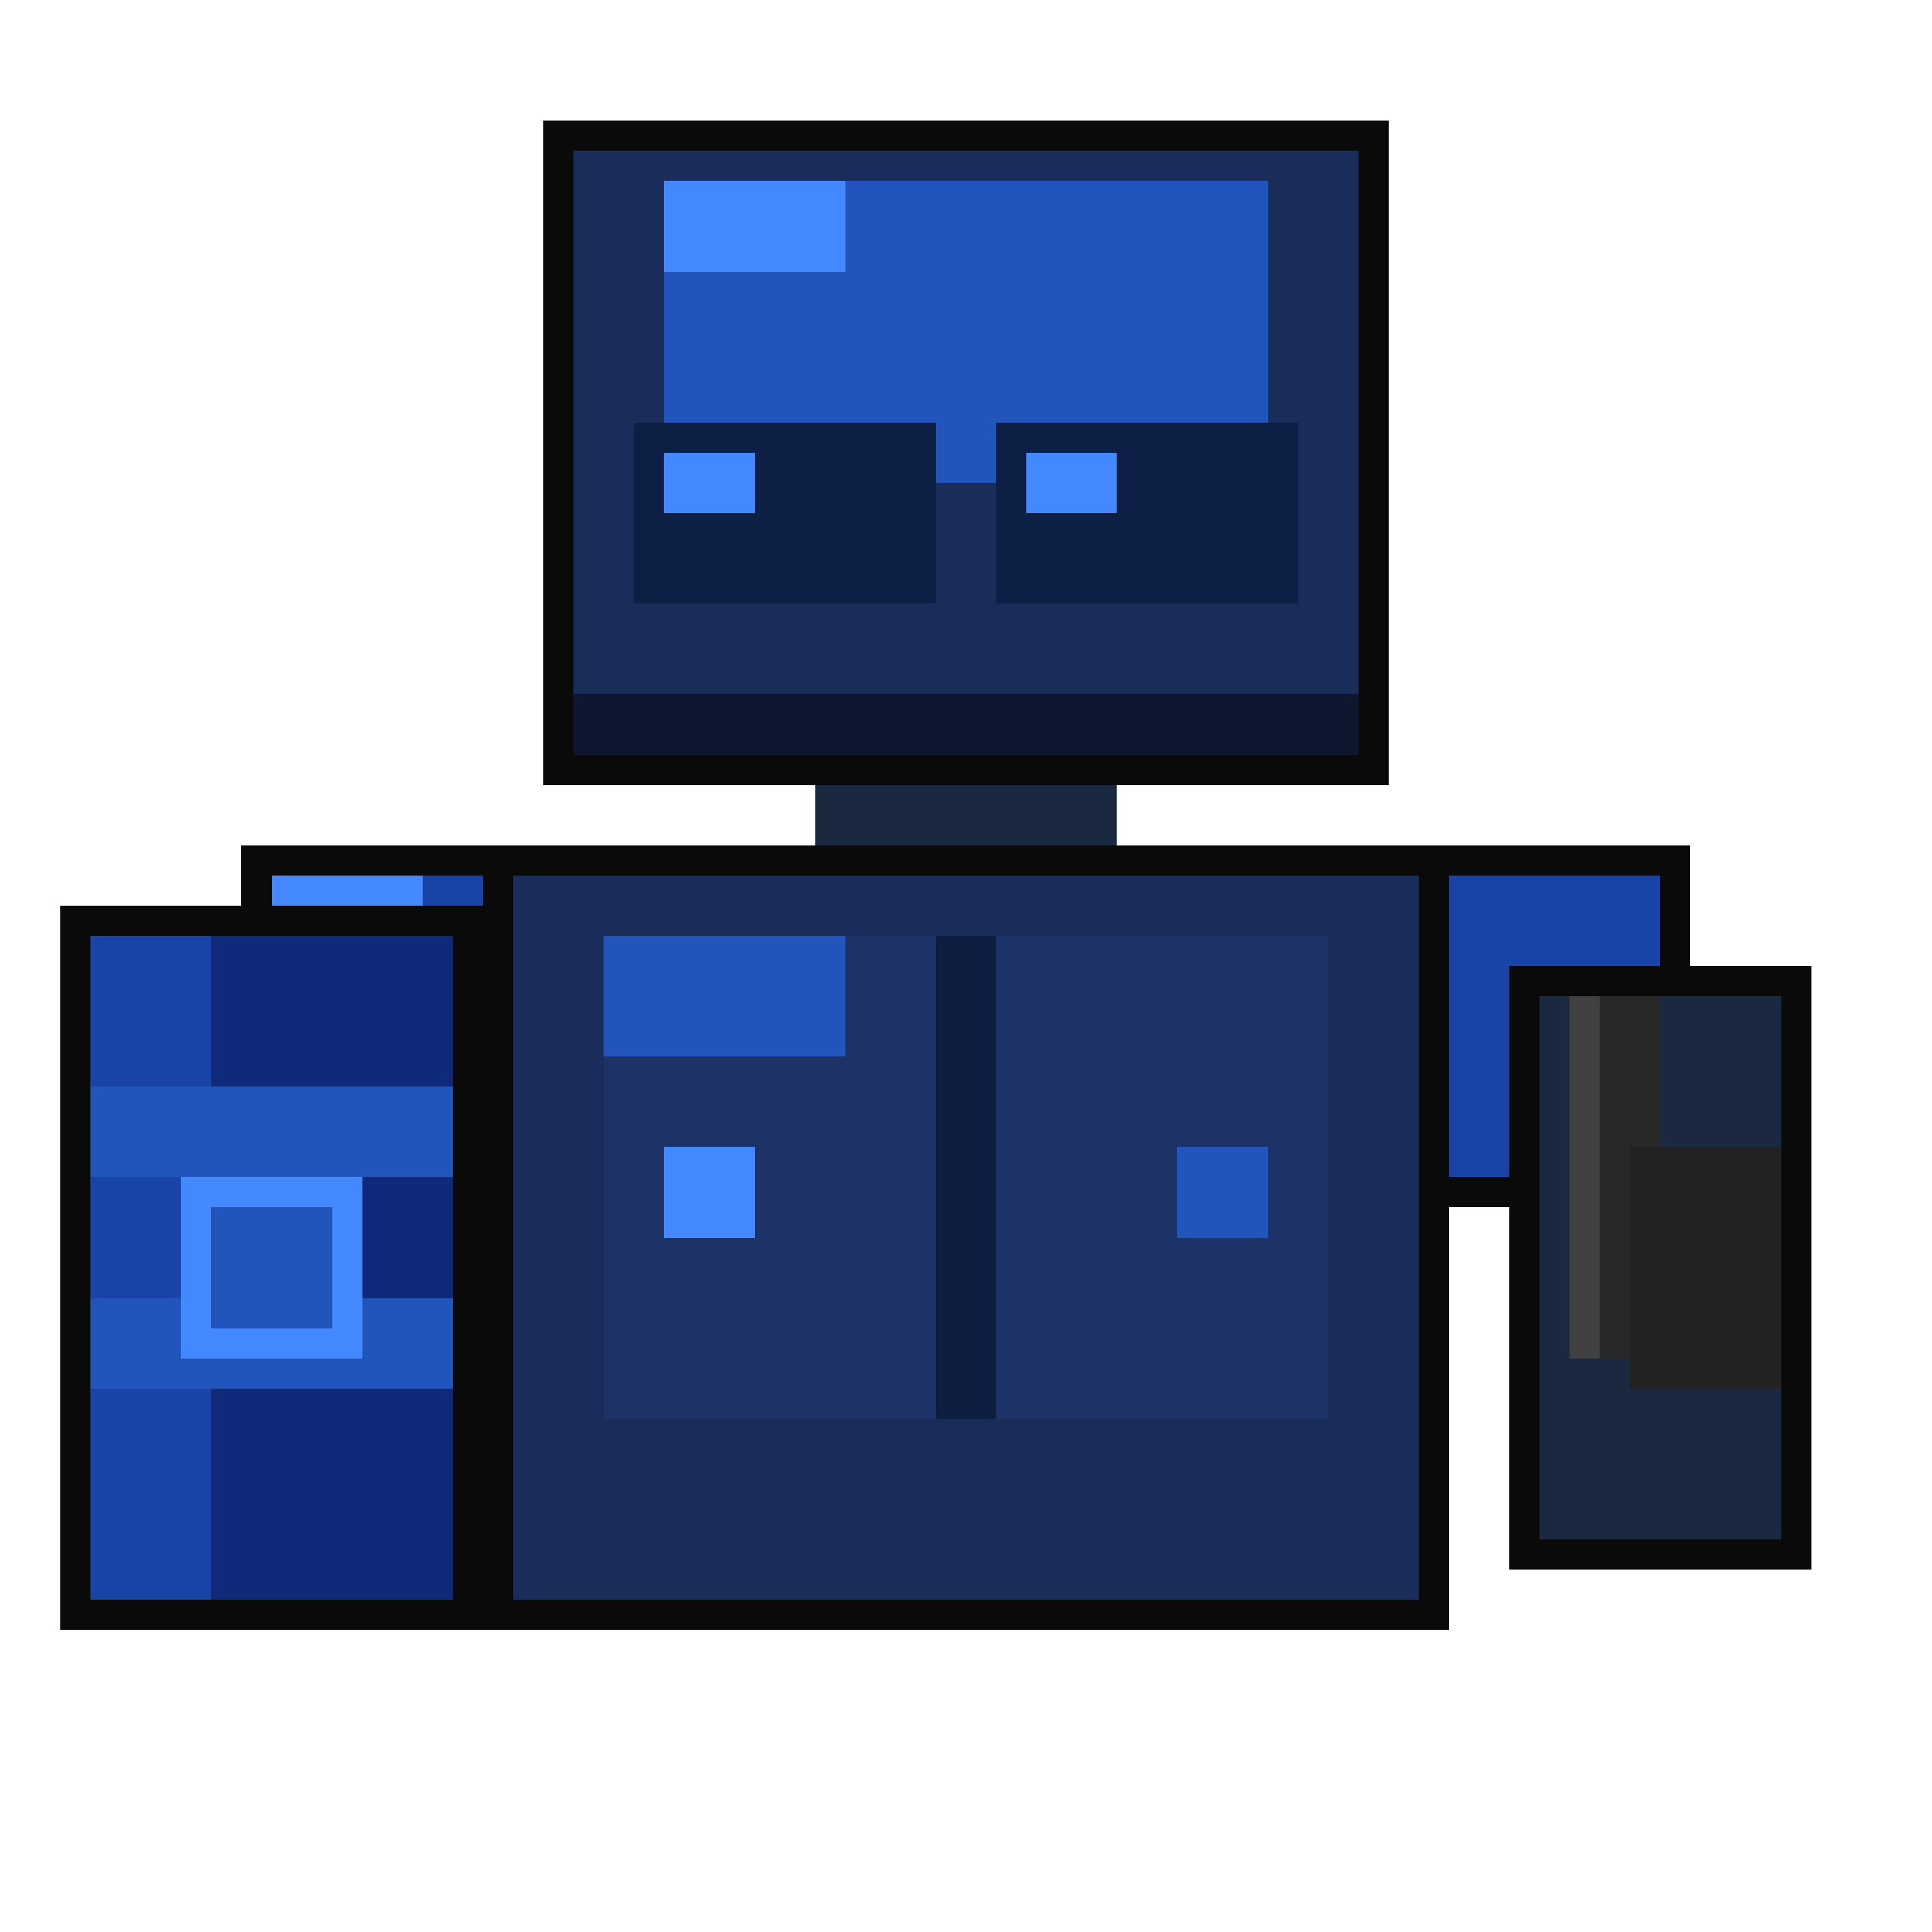
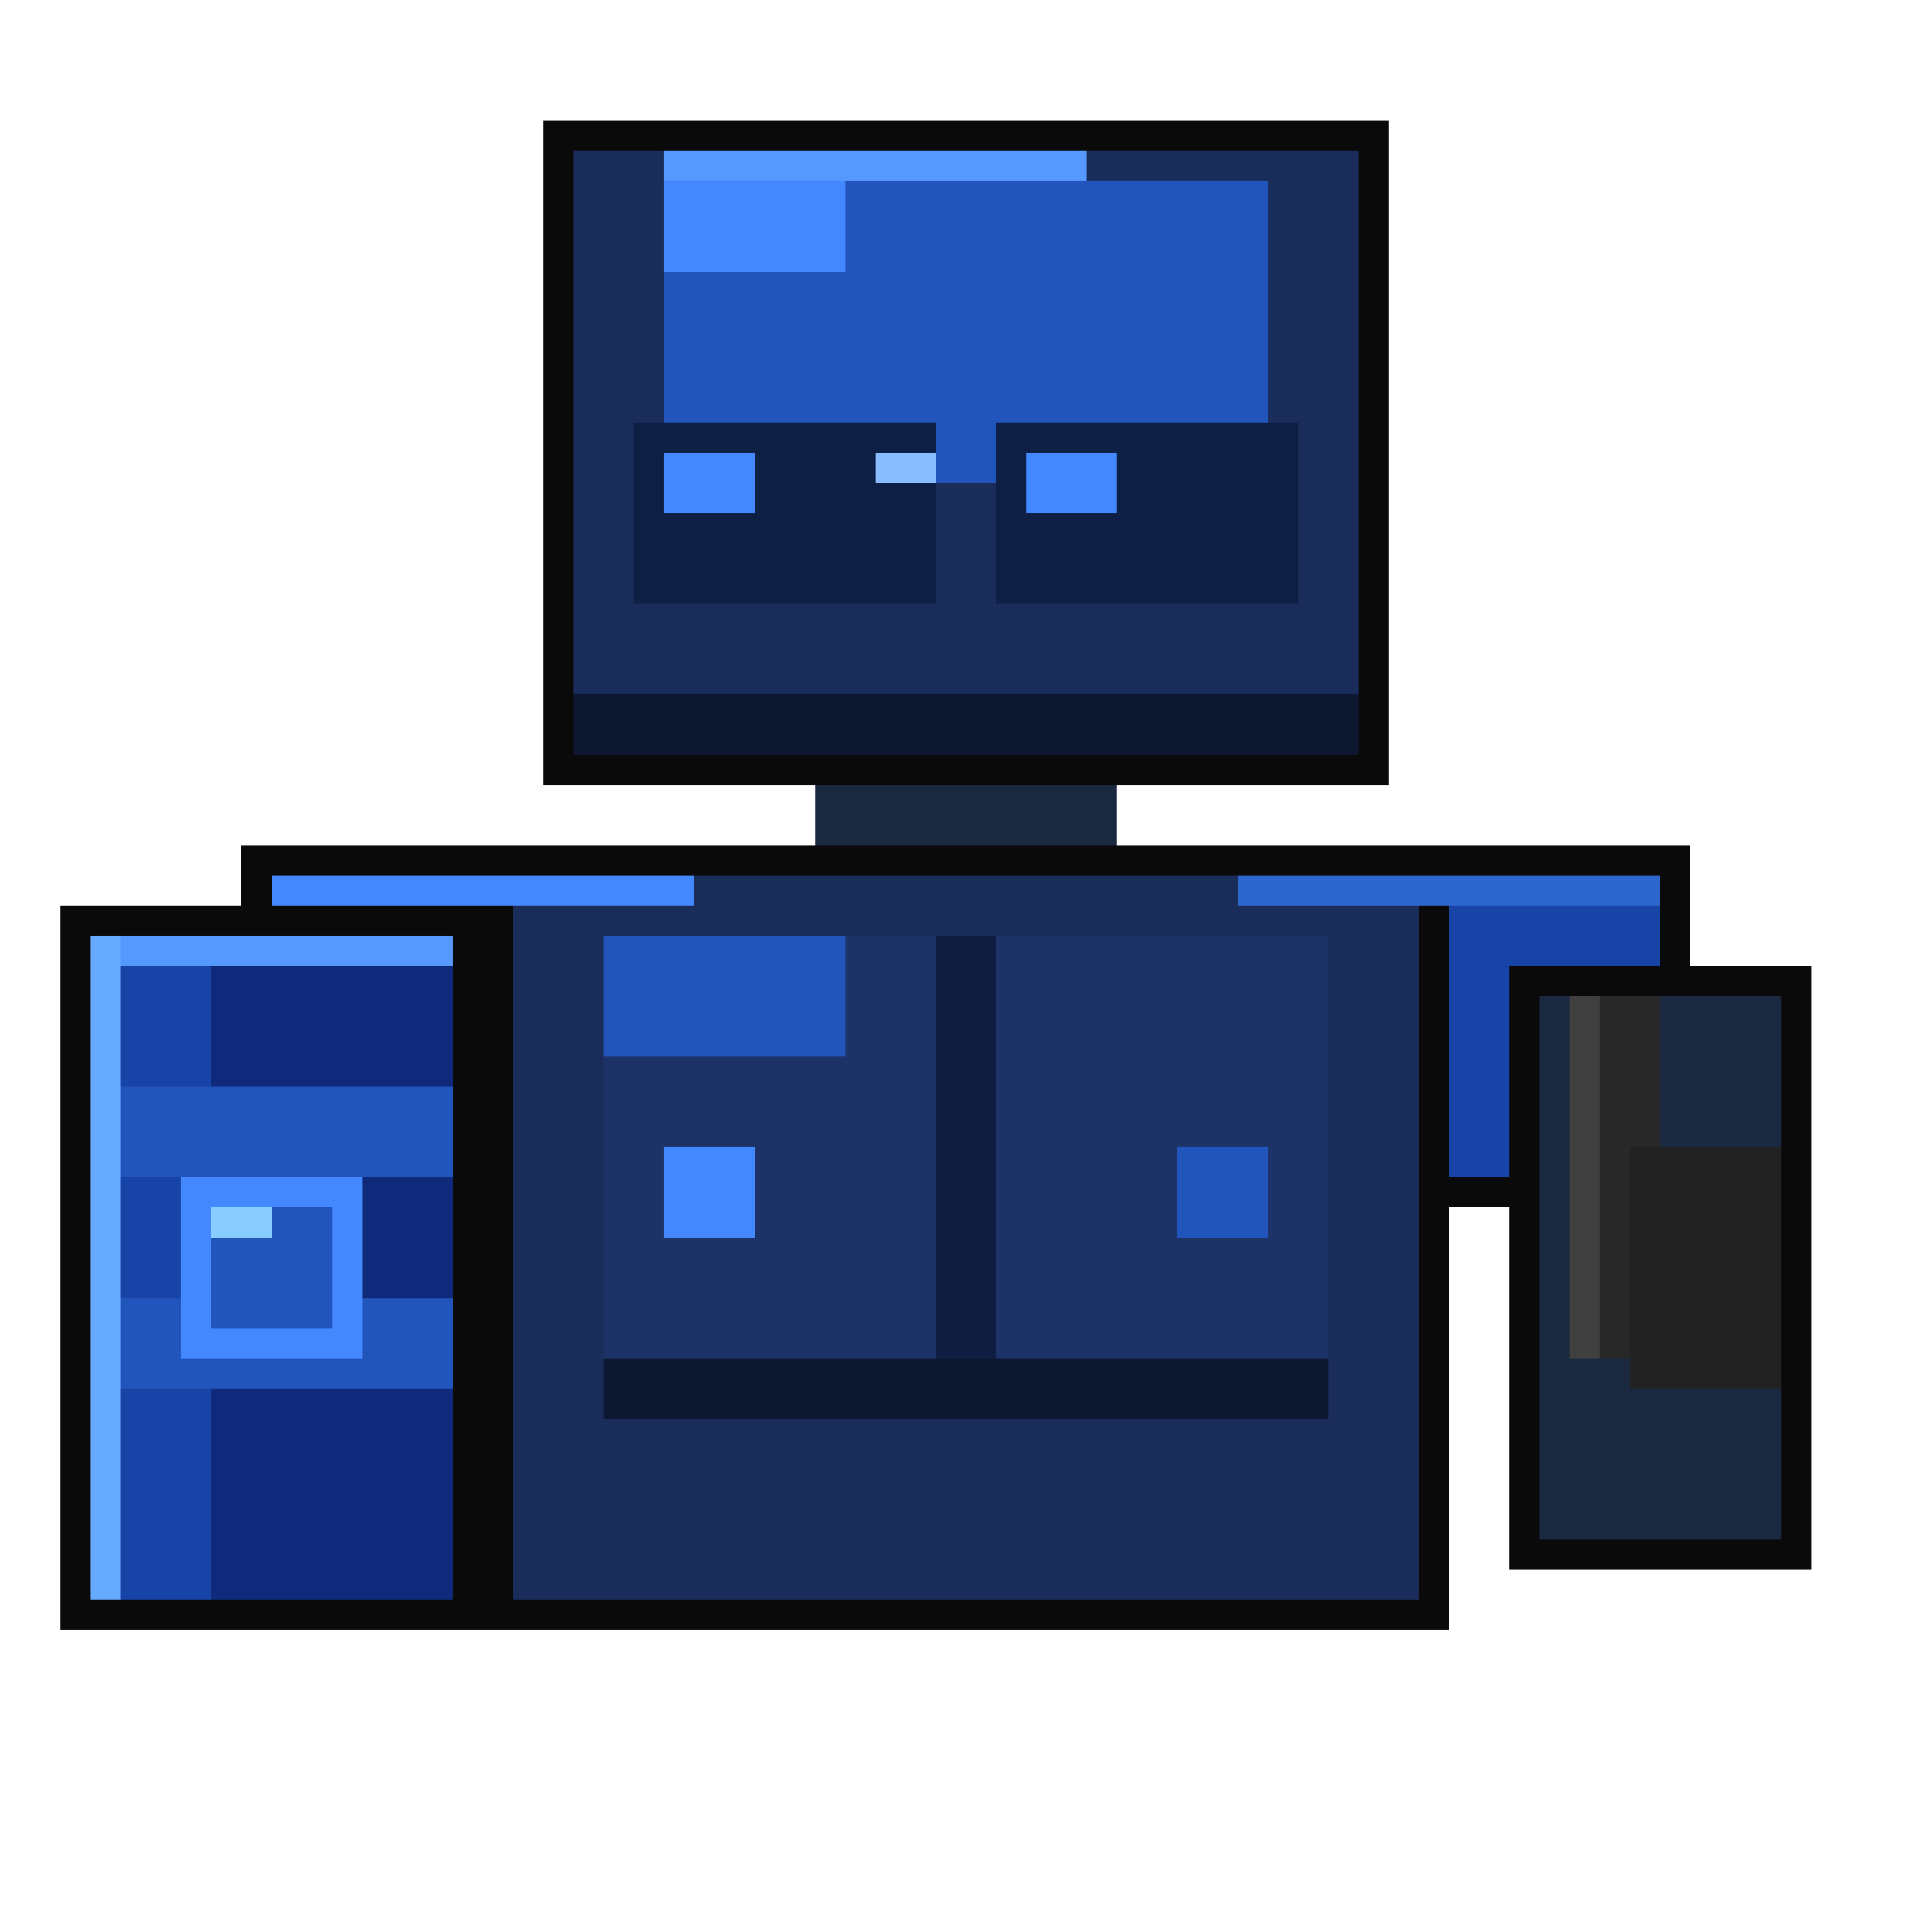
<svg xmlns="http://www.w3.org/2000/svg" viewBox="0 0 64 64" shape-rendering="crispEdges" width="64" height="64">
  <rect x="18" y="4" width="28" height="22" fill="#0A0A0A" />
  <rect x="19" y="5" width="26" height="20" fill="#1A2D5A" />
  <rect x="22" y="6" width="20" height="10" fill="#2255BB" />
  <rect x="22" y="6" width="6" height="3" fill="#4488FF" />
  <rect x="21" y="14" width="10" height="6" fill="#0D1F44" />
  <rect x="33" y="14" width="10" height="6" fill="#0D1F44" />
  <rect x="22" y="15" width="3" height="2" fill="#4488FF" />
  <rect x="34" y="15" width="3" height="2" fill="#4488FF" />
  <rect x="19" y="23" width="26" height="2" fill="#0D1830" />
  <rect x="27" y="26" width="10" height="5" fill="#1A2840" />
  <rect x="8" y="28" width="16" height="12" fill="#0A0A0A" />
  <rect x="9" y="29" width="14" height="10" fill="#1844A8" />
  <rect x="9" y="29" width="5" height="4" fill="#4488FF" />
  <rect x="40" y="28" width="16" height="12" fill="#0A0A0A" />
  <rect x="41" y="29" width="14" height="10" fill="#1844A8" />
  <rect x="41" y="29" width="5" height="4" fill="#3366CC" />
  <rect x="16" y="28" width="32" height="26" fill="#0A0A0A" />
  <rect x="17" y="29" width="30" height="24" fill="#1A2D5A" />
  <rect x="20" y="31" width="24" height="16" fill="#1D3368" />
  <rect x="31" y="31" width="2" height="16" fill="#0F1D40" />
  <rect x="20" y="31" width="8" height="4" fill="#2255BB" />
  <rect x="22" y="38" width="3" height="3" fill="#4488FF" />
  <rect x="39" y="38" width="3" height="3" fill="#2255BB" />
  <rect x="2" y="30" width="14" height="24" fill="#0A0A0A" />
  <rect x="3" y="31" width="12" height="22" fill="#0F2A7A" />
  <rect x="3" y="31" width="4" height="22" fill="#1844A8" />
  <rect x="3" y="36" width="12" height="3" fill="#2255BB" />
  <rect x="3" y="43" width="12" height="3" fill="#2255BB" />
  <rect x="6" y="39" width="6" height="6" fill="#4488FF" />
  <rect x="7" y="40" width="4" height="4" fill="#2255BB" />
  <rect x="50" y="32" width="10" height="20" fill="#0A0A0A" />
  <rect x="51" y="33" width="8" height="18" fill="#1A2840" />
  <rect x="52" y="33" width="3" height="12" fill="#282828" />
  <rect x="52" y="33" width="1" height="12" fill="#404040" />
  <rect x="54" y="38" width="5" height="8" fill="#222" />
+   <rect x="22" y="5" width="14" height="1" fill="#5599FF" />
+   <rect x="29" y="15" width="2" height="1" fill="#88BBFF" />
+   <rect x="3" y="31" width="12" height="1" fill="#5599FF" />
+   <rect x="3" y="31" width="1" height="22" fill="#66AAFF" />
+   <rect x="7" y="40" width="2" height="1" fill="#88CCFF" />
+   <rect x="9" y="29" width="14" height="1" fill="#4488FF" />
+   <rect x="41" y="29" width="14" height="1" fill="#2D66CC" />
+   <rect x="20" y="45" width="24" height="2" fill="#0D1830" />
</svg>
